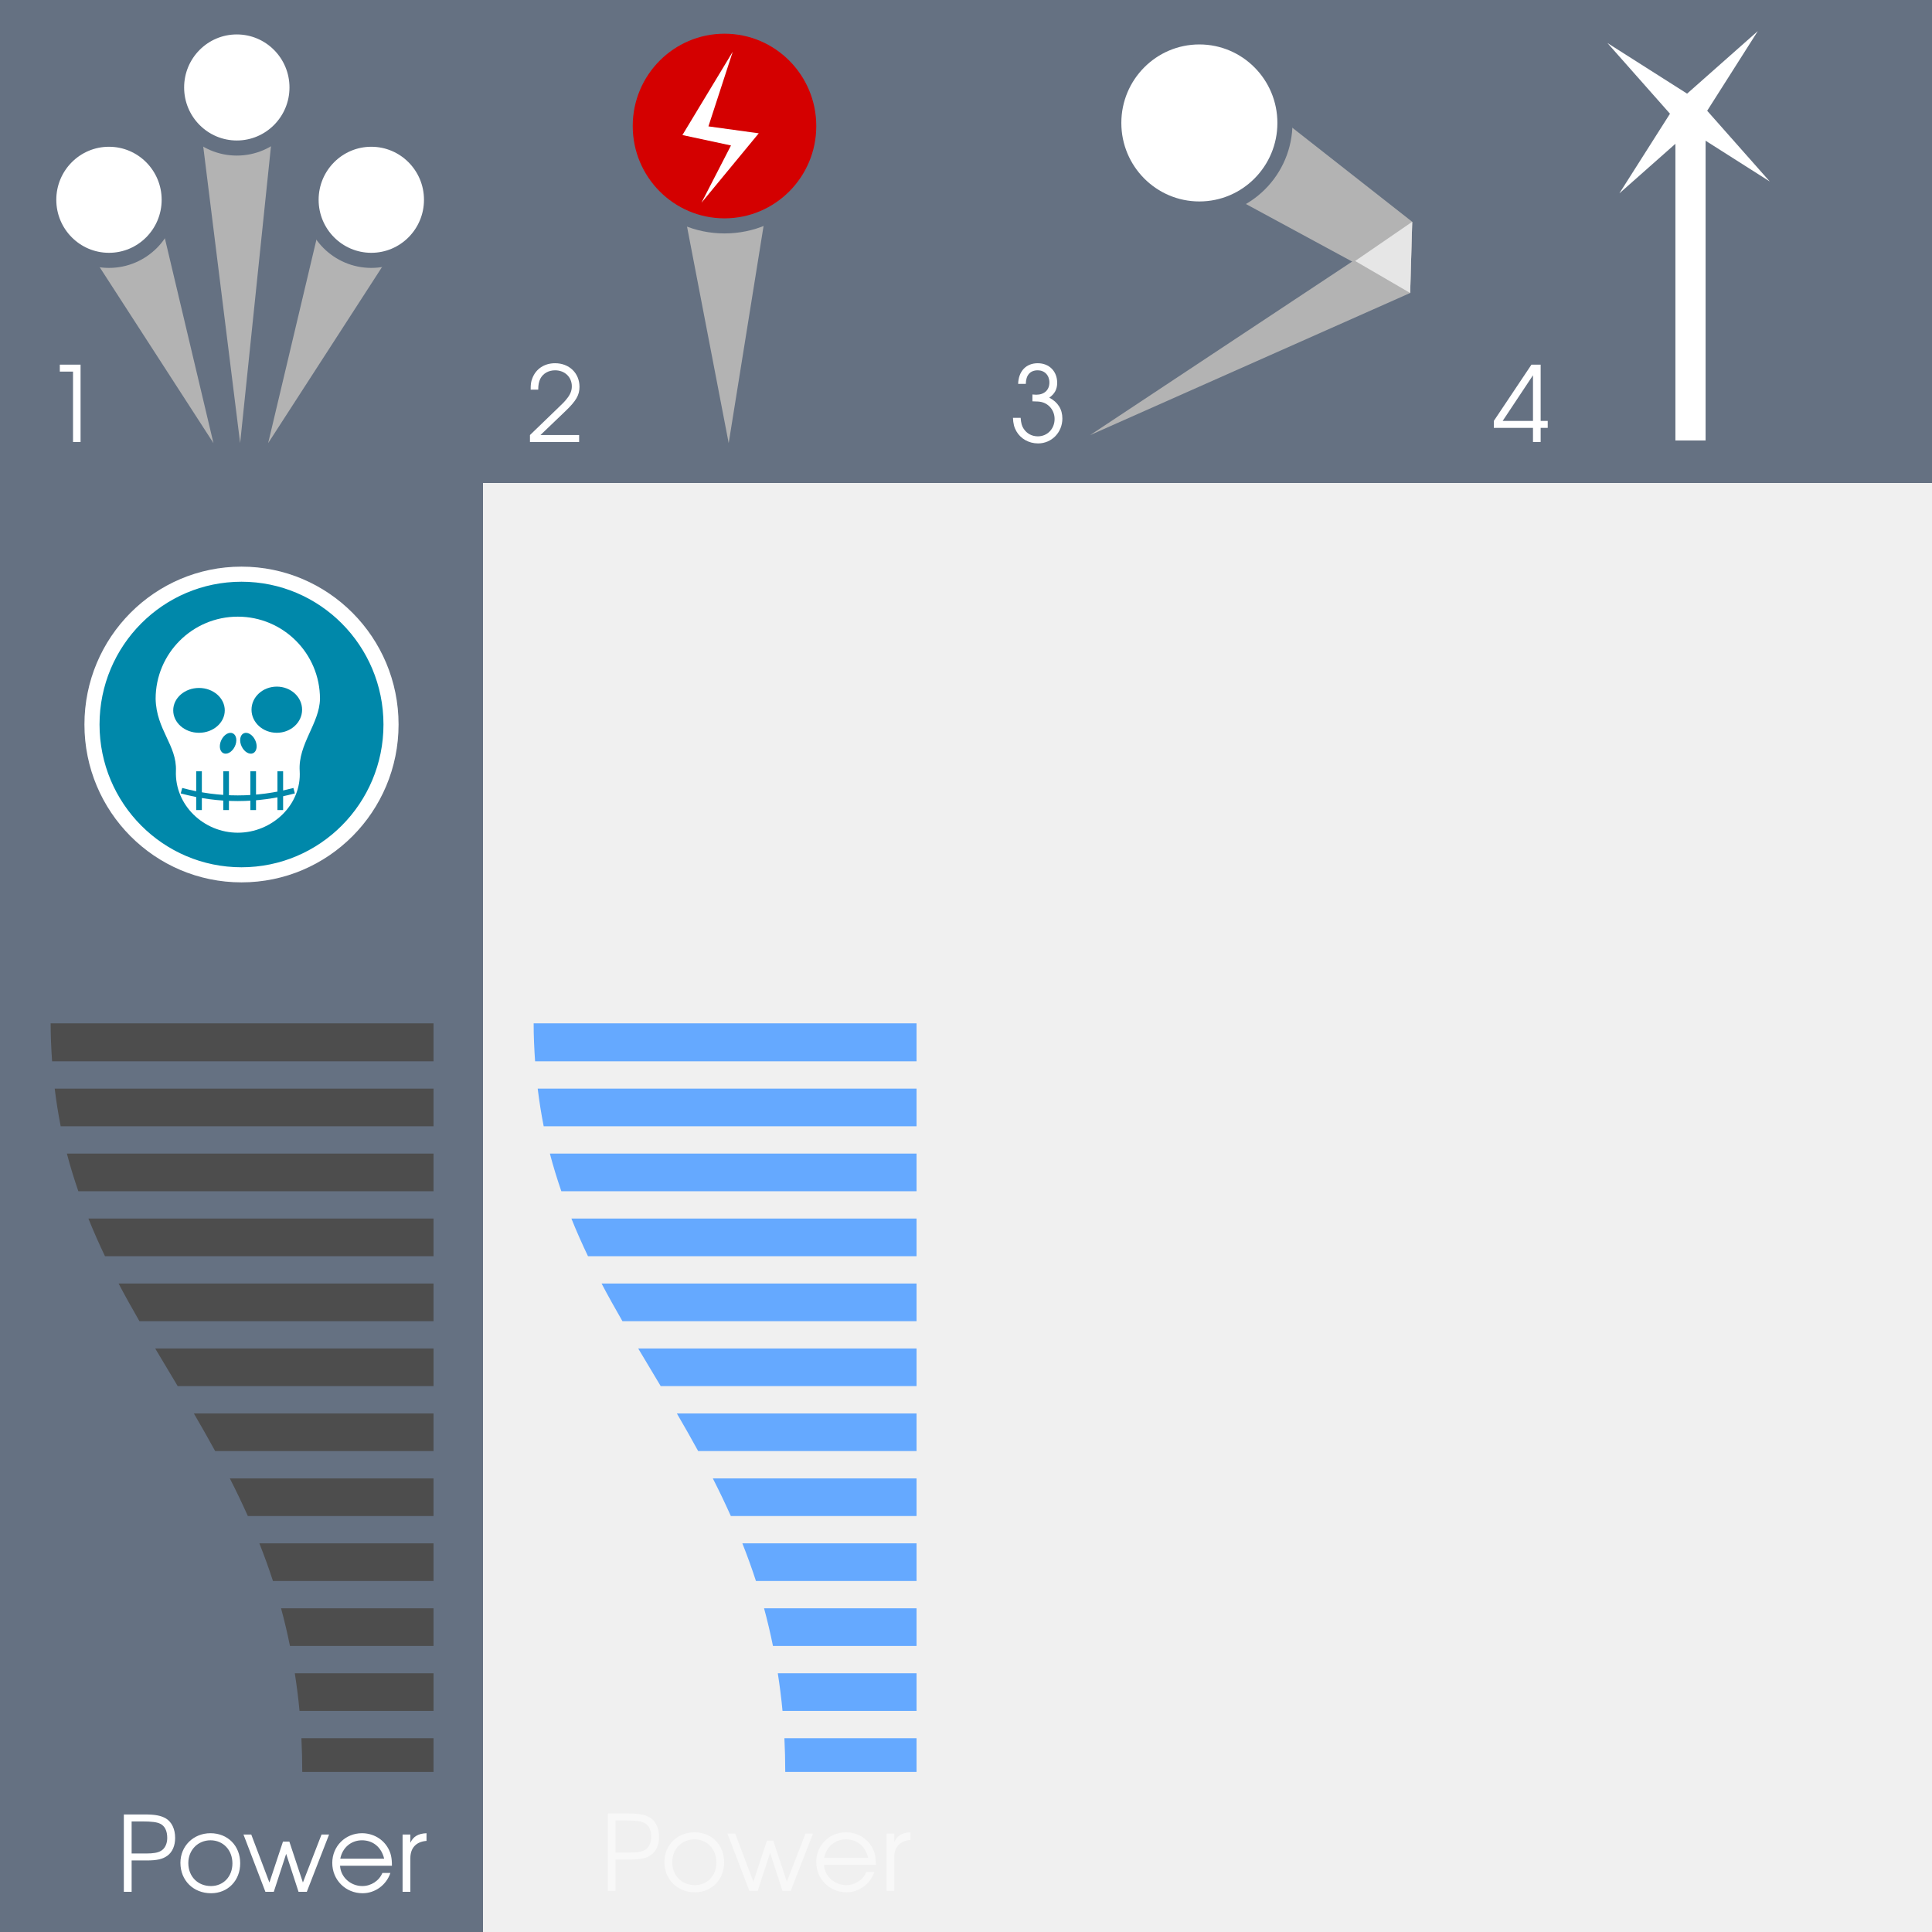
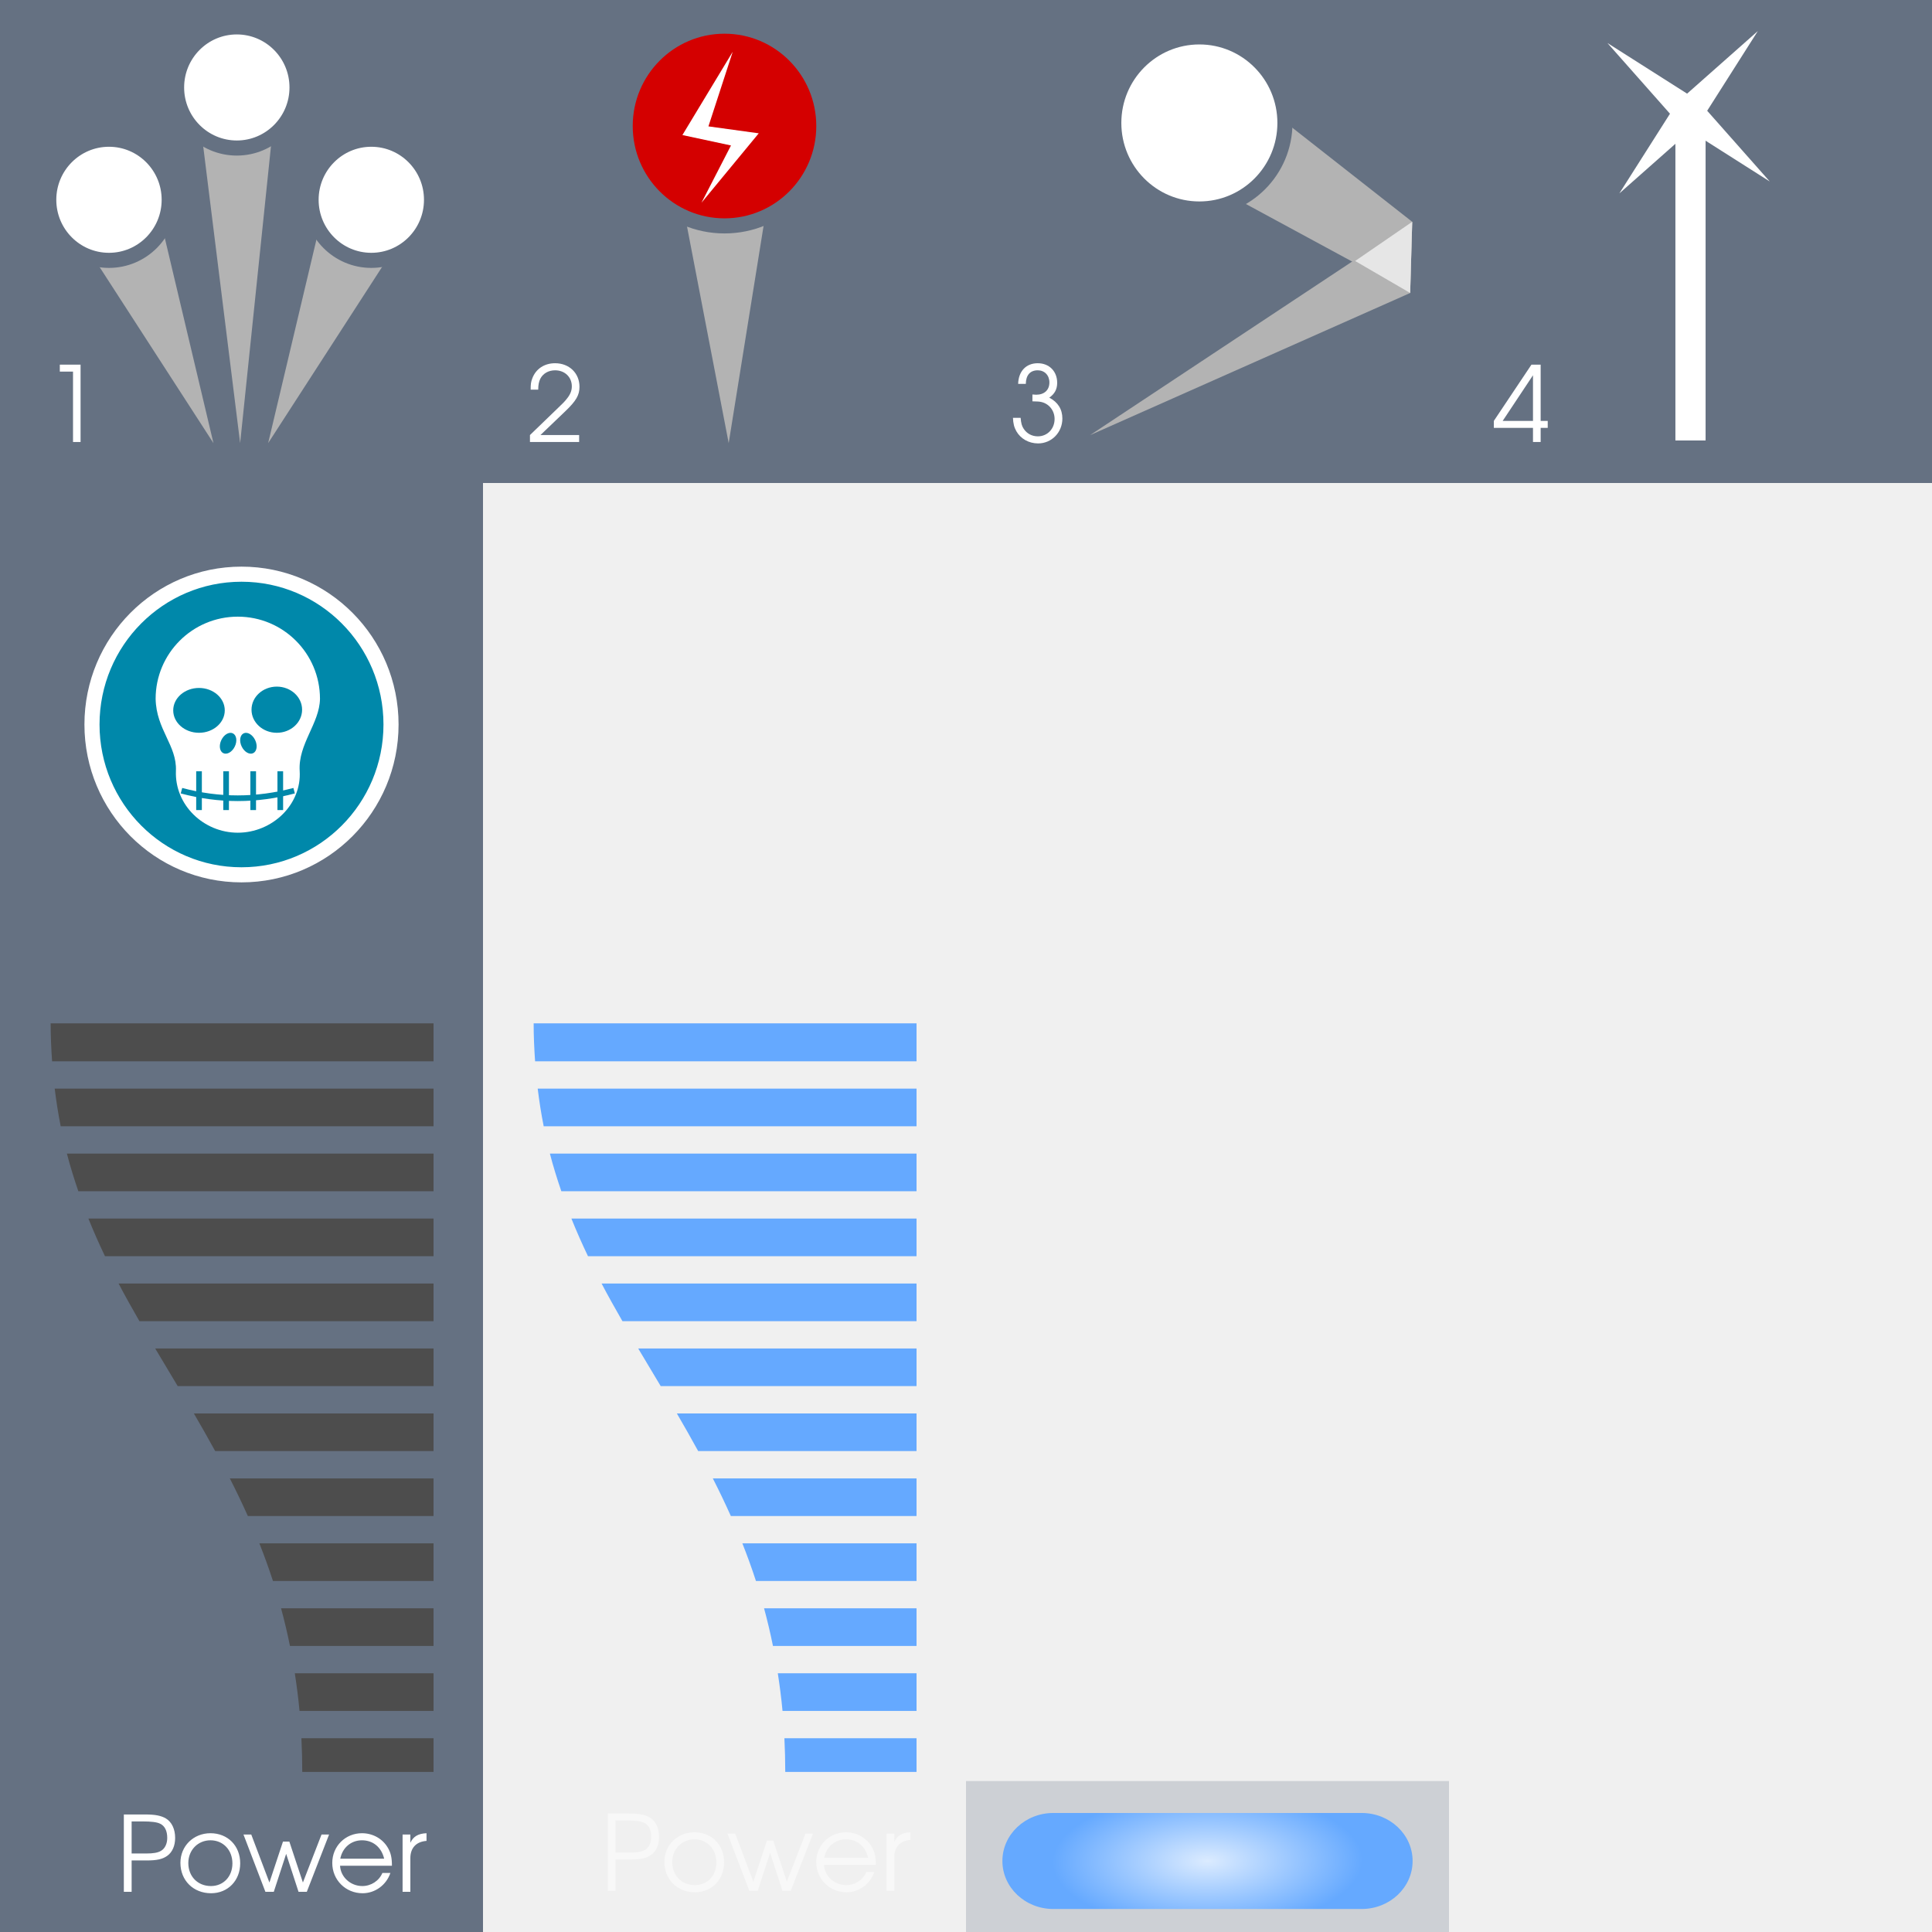
<svg xmlns="http://www.w3.org/2000/svg" xmlns:xlink="http://www.w3.org/1999/xlink" width="256" height="256" viewBox="0 0 256 256" id="svg6143" version="1.1">
-   <defs id="defs6145" />
+   <defs id="defs6145">
+     <linearGradient id="linearGradient7069">
+       <stop style="stop-color:#dbebff;stop-opacity:1" offset="0" id="stop7071" />
+       <stop style="stop-color:#65a9ff;stop-opacity:1" offset="1" id="stop7073" />
+     </linearGradient>
+     <radialGradient xlink:href="#linearGradient7069" id="radialGradient7075" cx="160" cy="1042.953" fx="160" fy="1042.953" r="28.302" gradientTransform="matrix(0.7259809,-0.00586448,0.00259217,0.3208918,41.13954,709.2163)" gradientUnits="userSpaceOnUse" />
+   </defs>
  <g id="layer1" transform="translate(0,-796.3622)">
    <rect style="color:#000000;clip-rule:nonzero;display:inline;overflow:visible;visibility:visible;opacity:1;isolation:auto;mix-blend-mode:normal;color-interpolation:sRGB;color-interpolation-filters:linearRGB;solid-color:#000000;solid-opacity:1;fill:#657182;fill-opacity:1;fill-rule:evenodd;stroke:none;stroke-width:1px;stroke-linecap:butt;stroke-linejoin:miter;stroke-miterlimit:4;stroke-dasharray:none;stroke-dashoffset:0;stroke-opacity:1;color-rendering:auto;image-rendering:auto;shape-rendering:auto;text-rendering:auto;enable-background:accumulate" id="rect6153" width="64" height="64" x="0" y="796.362" />
    <path style="color:#000000;clip-rule:nonzero;display:inline;overflow:visible;visibility:visible;opacity:1;isolation:auto;mix-blend-mode:normal;color-interpolation:sRGB;color-interpolation-filters:linearRGB;solid-color:#000000;solid-opacity:1;fill:#b3b3b3;fill-opacity:1;fill-rule:evenodd;stroke:none;stroke-width:1px;stroke-linecap:butt;stroke-linejoin:miter;stroke-miterlimit:4;stroke-dasharray:none;stroke-dashoffset:0;stroke-opacity:1;color-rendering:auto;image-rendering:auto;shape-rendering:auto;text-rendering:auto;enable-background:accumulate" d="m 31.82,855.079 -5.226,-41.998 9.567,0.197 z" id="path6195" />
    <circle r="6.01" cy="822.199" cx="14.672" id="circle6157" style="color:#000000;clip-rule:nonzero;display:inline;overflow:visible;visibility:visible;opacity:1;isolation:auto;mix-blend-mode:normal;color-interpolation:sRGB;color-interpolation-filters:linearRGB;solid-color:#000000;solid-opacity:1;fill:#b3b3b3;fill-opacity:1;fill-rule:evenodd;stroke:none;stroke-width:1px;stroke-linecap:butt;stroke-linejoin:miter;stroke-miterlimit:4;stroke-dasharray:none;stroke-dashoffset:0;stroke-opacity:1;color-rendering:auto;image-rendering:auto;shape-rendering:auto;text-rendering:auto;enable-background:accumulate" />
    <ellipse cy="807.951" cx="31.378" id="circle6159" style="color:#000000;clip-rule:nonzero;display:inline;overflow:visible;visibility:visible;opacity:1;isolation:auto;mix-blend-mode:normal;color-interpolation:sRGB;color-interpolation-filters:linearRGB;solid-color:#000000;solid-opacity:1;fill:#ffffff;fill-opacity:1;fill-rule:evenodd;stroke:#657182;stroke-width:2;stroke-linecap:butt;stroke-linejoin:miter;stroke-miterlimit:4;stroke-dasharray:none;stroke-dashoffset:0;stroke-opacity:1;color-rendering:auto;image-rendering:auto;shape-rendering:auto;text-rendering:auto;enable-background:accumulate" rx="7.98" ry="8.026" />
    <path id="path6193" d="m 35.532,855.079 6.541,-27.577 8.662,4.066 z" style="color:#000000;clip-rule:nonzero;display:inline;overflow:visible;visibility:visible;opacity:1;isolation:auto;mix-blend-mode:normal;color-interpolation:sRGB;color-interpolation-filters:linearRGB;solid-color:#000000;solid-opacity:1;fill:#b3b3b3;fill-opacity:1;fill-rule:evenodd;stroke:none;stroke-width:1px;stroke-linecap:butt;stroke-linejoin:miter;stroke-miterlimit:4;stroke-dasharray:none;stroke-dashoffset:0;stroke-opacity:1;color-rendering:auto;image-rendering:auto;shape-rendering:auto;text-rendering:auto;enable-background:accumulate" />
    <ellipse style="color:#000000;clip-rule:nonzero;display:inline;overflow:visible;visibility:visible;opacity:1;isolation:auto;mix-blend-mode:normal;color-interpolation:sRGB;color-interpolation-filters:linearRGB;solid-color:#000000;solid-opacity:1;fill:#ffffff;fill-opacity:1;fill-rule:evenodd;stroke:#657182;stroke-width:2;stroke-linecap:butt;stroke-linejoin:miter;stroke-miterlimit:4;stroke-dasharray:none;stroke-dashoffset:0;stroke-opacity:1;color-rendering:auto;image-rendering:auto;shape-rendering:auto;text-rendering:auto;enable-background:accumulate" id="path6155" cx="49.2" cy="822.835" rx="7.98" ry="8.026" />
    <path style="fill:#b3b3b3;fill-rule:evenodd;stroke:none;stroke-width:1px;stroke-linecap:butt;stroke-linejoin:miter;stroke-opacity:1;color:#000000;clip-rule:nonzero;display:inline;overflow:visible;visibility:visible;opacity:1;isolation:auto;mix-blend-mode:normal;color-interpolation:sRGB;color-interpolation-filters:linearRGB;solid-color:#000000;solid-opacity:1;fill-opacity:1;stroke-miterlimit:4;stroke-dasharray:none;stroke-dashoffset:0;filter-blend-mode:normal;filter-gaussianBlur-deviation:0;color-rendering:auto;image-rendering:auto;shape-rendering:auto;text-rendering:auto;enable-background:accumulate" d="m 28.284,855.079 -6.541,-27.577 -8.662,4.066 z" id="path6161" />
    <ellipse style="color:#000000;clip-rule:nonzero;display:inline;overflow:visible;visibility:visible;opacity:1;isolation:auto;mix-blend-mode:normal;color-interpolation:sRGB;color-interpolation-filters:linearRGB;solid-color:#000000;solid-opacity:1;fill:#ffffff;fill-opacity:1;fill-rule:evenodd;stroke:#657182;stroke-width:2;stroke-linecap:butt;stroke-linejoin:miter;stroke-miterlimit:4;stroke-dasharray:none;stroke-dashoffset:0;stroke-opacity:1;color-rendering:auto;image-rendering:auto;shape-rendering:auto;text-rendering:auto;enable-background:accumulate" id="circle6163" cx="14.44" cy="822.835" rx="7.98" ry="8.026" />
    <rect y="796.362" x="64" height="64" width="64" id="rect6216" style="color:#000000;clip-rule:nonzero;display:inline;overflow:visible;visibility:visible;opacity:1;isolation:auto;mix-blend-mode:normal;color-interpolation:sRGB;color-interpolation-filters:linearRGB;solid-color:#000000;solid-opacity:1;fill:#657182;fill-opacity:1;fill-rule:evenodd;stroke:none;stroke-width:1px;stroke-linecap:butt;stroke-linejoin:miter;stroke-miterlimit:4;stroke-dasharray:none;stroke-dashoffset:0;stroke-opacity:1;color-rendering:auto;image-rendering:auto;shape-rendering:auto;text-rendering:auto;enable-background:accumulate" />
    <path id="path6258" d="m 96.555,855.079 -6.56,-34.095 12.01,0.16 z" style="color:#000000;clip-rule:nonzero;display:inline;overflow:visible;visibility:visible;opacity:1;isolation:auto;mix-blend-mode:normal;color-interpolation:sRGB;color-interpolation-filters:linearRGB;solid-color:#000000;solid-opacity:1;fill:#b3b3b3;fill-opacity:1;fill-rule:evenodd;stroke:none;stroke-width:1px;stroke-linecap:butt;stroke-linejoin:miter;stroke-miterlimit:4;stroke-dasharray:none;stroke-dashoffset:0;stroke-opacity:1;color-rendering:auto;image-rendering:auto;shape-rendering:auto;text-rendering:auto;enable-background:accumulate" />
    <g id="g6245" transform="matrix(0.9195589,0,0,0.9195872,6.512604,50.89703)">
      <ellipse cy="828.811" cx="97.316" id="ellipse6218" style="color:#000000;clip-rule:nonzero;display:inline;overflow:visible;visibility:visible;opacity:1;isolation:auto;mix-blend-mode:normal;color-interpolation:sRGB;color-interpolation-filters:linearRGB;solid-color:#000000;solid-opacity:1;fill:#d40000;fill-opacity:1;fill-rule:evenodd;stroke:#657182;stroke-width:2.175;stroke-linecap:butt;stroke-linejoin:miter;stroke-miterlimit:4;stroke-dasharray:none;stroke-dashoffset:0;stroke-opacity:1;color-rendering:auto;image-rendering:auto;shape-rendering:auto;text-rendering:auto;enable-background:accumulate" rx="14.312" ry="14.39" />
      <path style="fill:#ffffff;fill-rule:evenodd;stroke:none;stroke-width:1px;stroke-linecap:butt;stroke-linejoin:miter;stroke-opacity:1" d="m 98.5,818.112 -7.25,12 7,1.5 -4.25,8.25 8.25,-10 -7.25,-1 z" id="path6284" />
    </g>
    <rect style="color:#000000;clip-rule:nonzero;display:inline;overflow:visible;visibility:visible;opacity:1;isolation:auto;mix-blend-mode:normal;color-interpolation:sRGB;color-interpolation-filters:linearRGB;solid-color:#000000;solid-opacity:1;fill:#657182;fill-opacity:1;fill-rule:evenodd;stroke:none;stroke-width:1px;stroke-linecap:butt;stroke-linejoin:miter;stroke-miterlimit:4;stroke-dasharray:none;stroke-dashoffset:0;stroke-opacity:1;color-rendering:auto;image-rendering:auto;shape-rendering:auto;text-rendering:auto;enable-background:accumulate" id="rect6286" width="64" height="64" x="128" y="796.362" />
    <path style="color:#000000;clip-rule:nonzero;display:inline;overflow:visible;visibility:visible;opacity:1;isolation:auto;mix-blend-mode:normal;color-interpolation:sRGB;color-interpolation-filters:linearRGB;solid-color:#000000;solid-opacity:1;fill:#b3b3b3;fill-opacity:1;fill-rule:evenodd;stroke:none;stroke-width:1px;stroke-linecap:butt;stroke-linejoin:miter;stroke-miterlimit:4;stroke-dasharray:none;stroke-dashoffset:0;stroke-opacity:1;color-rendering:auto;image-rendering:auto;shape-rendering:auto;text-rendering:auto;enable-background:accumulate" d="m 144.442,854.019 42.683,-28.268 -0.269,9.433 z" id="path6288" />
    <path id="path6290" d="m 163.534,822.553 5.975,-10.626 17.616,13.824 -0.269,9.433 z" style="color:#000000;clip-rule:nonzero;display:inline;overflow:visible;visibility:visible;opacity:1;isolation:auto;mix-blend-mode:normal;color-interpolation:sRGB;color-interpolation-filters:linearRGB;solid-color:#000000;solid-opacity:1;fill:#b3b3b3;fill-opacity:1;fill-rule:evenodd;stroke:none;stroke-width:1px;stroke-linecap:butt;stroke-linejoin:miter;stroke-miterlimit:4;stroke-dasharray:none;stroke-dashoffset:0;stroke-opacity:1;color-rendering:auto;image-rendering:auto;shape-rendering:auto;text-rendering:auto;enable-background:accumulate" />
    <path style="color:#000000;clip-rule:nonzero;display:inline;overflow:visible;visibility:visible;opacity:1;isolation:auto;mix-blend-mode:normal;color-interpolation:sRGB;color-interpolation-filters:linearRGB;solid-color:#000000;solid-opacity:1;fill:#e6e6e6;fill-opacity:1;fill-rule:evenodd;stroke:none;stroke-width:1px;stroke-linecap:butt;stroke-linejoin:miter;stroke-miterlimit:4;stroke-dasharray:none;stroke-dashoffset:0;stroke-opacity:1;color-rendering:auto;image-rendering:auto;shape-rendering:auto;text-rendering:auto;enable-background:accumulate" d="m 187.125,29.389 -7.563,5.193 7.293,4.24 z" transform="translate(0,796.3622)" id="path6292" />
    <ellipse cy="812.653" cx="158.922" id="circle6159-7" style="color:#000000;clip-rule:nonzero;display:inline;overflow:visible;visibility:visible;opacity:1;isolation:auto;mix-blend-mode:normal;color-interpolation:sRGB;color-interpolation-filters:linearRGB;solid-color:#000000;solid-opacity:1;fill:#ffffff;fill-opacity:1;fill-rule:evenodd;stroke:#657182;stroke-width:2;stroke-linecap:butt;stroke-linejoin:miter;stroke-miterlimit:4;stroke-dasharray:none;stroke-dashoffset:0;stroke-opacity:1;color-rendering:auto;image-rendering:auto;shape-rendering:auto;text-rendering:auto;enable-background:accumulate" rx="11.339" ry="11.402" />
    <rect y="796.362" x="192" height="64" width="64" id="rect6312" style="color:#000000;clip-rule:nonzero;display:inline;overflow:visible;visibility:visible;opacity:1;isolation:auto;mix-blend-mode:normal;color-interpolation:sRGB;color-interpolation-filters:linearRGB;solid-color:#000000;solid-opacity:1;fill:#657182;fill-opacity:1;fill-rule:evenodd;stroke:none;stroke-width:1px;stroke-linecap:butt;stroke-linejoin:miter;stroke-miterlimit:4;stroke-dasharray:none;stroke-dashoffset:0;stroke-opacity:1;color-rendering:auto;image-rendering:auto;shape-rendering:auto;text-rendering:auto;enable-background:accumulate" />
    <path style="fill:#ffffff;fill-rule:evenodd;stroke:#ffffff;stroke-width:4;stroke-linecap:butt;stroke-linejoin:miter;stroke-opacity:1" d="m 224,854.726 0,-41.594" id="path6314" />
    <path style="color:#000000;clip-rule:nonzero;display:inline;overflow:visible;visibility:visible;opacity:1;isolation:auto;mix-blend-mode:normal;color-interpolation:sRGB;color-interpolation-filters:linearRGB;solid-color:#000000;solid-opacity:1;fill:#ffffff;fill-opacity:1;fill-rule:evenodd;stroke:none;stroke-width:6;stroke-linecap:butt;stroke-linejoin:miter;stroke-miterlimit:4;stroke-dasharray:none;stroke-dashoffset:0;stroke-opacity:1;color-rendering:auto;image-rendering:auto;shape-rendering:auto;text-rendering:auto;enable-background:accumulate" id="path6318" d="m 234.5,820.408 -10.559,-6.709 -9.369,8.29 6.709,-10.559 -8.29,-9.369 10.559,6.709 9.369,-8.29 -6.709,10.559 z" />
    <rect y="860.362" x="0" height="64" width="64" id="rect6320" style="color:#000000;clip-rule:nonzero;display:inline;overflow:visible;visibility:visible;opacity:1;isolation:auto;mix-blend-mode:normal;color-interpolation:sRGB;color-interpolation-filters:linearRGB;solid-color:#000000;solid-opacity:1;fill:#657182;fill-opacity:1;fill-rule:evenodd;stroke:none;stroke-width:1px;stroke-linecap:butt;stroke-linejoin:miter;stroke-miterlimit:4;stroke-dasharray:none;stroke-dashoffset:0;stroke-opacity:1;color-rendering:auto;image-rendering:auto;shape-rendering:auto;text-rendering:auto;enable-background:accumulate" />
    <g transform="matrix(1.384292,0,0,1.384156,-102.7132,-254.8413)" id="g6260">
      <ellipse ry="14.39" rx="14.312" style="color:#000000;clip-rule:nonzero;display:inline;overflow:visible;visibility:visible;opacity:1;isolation:auto;mix-blend-mode:normal;color-interpolation:sRGB;color-interpolation-filters:linearRGB;solid-color:#000000;solid-opacity:1;fill:#0088aa;fill-opacity:1;fill-rule:evenodd;stroke:#ffffff;stroke-width:1.445;stroke-linecap:butt;stroke-linejoin:miter;stroke-miterlimit:4;stroke-dasharray:none;stroke-dashoffset:0;stroke-opacity:1;color-rendering:auto;image-rendering:auto;shape-rendering:auto;text-rendering:auto;enable-background:accumulate" id="ellipse6262" cx="97.316" cy="828.811" />
      <path style="color:#000000;clip-rule:nonzero;display:inline;overflow:visible;visibility:visible;opacity:1;isolation:auto;mix-blend-mode:normal;color-interpolation:sRGB;color-interpolation-filters:linearRGB;solid-color:#000000;solid-opacity:1;fill:#ffffff;fill-opacity:1;fill-rule:evenodd;stroke:none;stroke-width:2;stroke-linecap:butt;stroke-linejoin:miter;stroke-miterlimit:4;stroke-dasharray:none;stroke-dashoffset:0;stroke-opacity:1;color-rendering:auto;image-rendering:auto;shape-rendering:auto;text-rendering:auto;enable-background:accumulate" d="m 96.963,22.125 c -4.344,-3.45e-4 -7.866,3.521 -7.867,7.865 0.061,2.962 2.042,4.446 1.943,6.895 -0.132,3.269 2.653,5.923 5.924,5.922 3.271,-7.7e-5 6.124,-2.658 5.922,-5.922 -0.158,-2.56 1.906,-4.548 1.943,-6.895 -7.3e-4,-4.344 -3.522,-7.864 -7.865,-7.865 z" transform="translate(0,796.3622)" id="path6264" />
      <ellipse cy="827.458" cx="93.247" id="ellipse6266" style="color:#000000;clip-rule:nonzero;display:inline;overflow:visible;visibility:visible;opacity:1;isolation:auto;mix-blend-mode:normal;color-interpolation:sRGB;color-interpolation-filters:linearRGB;solid-color:#000000;solid-opacity:1;fill:#0088aa;fill-opacity:1;fill-rule:evenodd;stroke:none;stroke-width:2;stroke-linecap:butt;stroke-linejoin:miter;stroke-miterlimit:4;stroke-dasharray:none;stroke-dashoffset:0;stroke-opacity:1;color-rendering:auto;image-rendering:auto;shape-rendering:auto;text-rendering:auto;enable-background:accumulate" rx="2.467" ry="2.146" />
      <ellipse style="color:#000000;clip-rule:nonzero;display:inline;overflow:visible;visibility:visible;opacity:1;isolation:auto;mix-blend-mode:normal;color-interpolation:sRGB;color-interpolation-filters:linearRGB;solid-color:#000000;solid-opacity:1;fill:#0088aa;fill-opacity:1;fill-rule:evenodd;stroke:none;stroke-width:2;stroke-linecap:butt;stroke-linejoin:miter;stroke-miterlimit:4;stroke-dasharray:none;stroke-dashoffset:0;stroke-opacity:1;color-rendering:auto;image-rendering:auto;shape-rendering:auto;text-rendering:auto;enable-background:accumulate" id="ellipse6268" cx="100.695" cy="827.394" rx="2.421" ry="2.21" />
      <path style="fill:none;fill-rule:evenodd;stroke:#0088aa;stroke-width:0.542;stroke-linecap:butt;stroke-linejoin:miter;stroke-opacity:1" d="m 91.57,835.147 c 3.594,0.968 7.189,0.959 10.783,0" id="path6270" />
      <path style="fill:none;fill-rule:evenodd;stroke:#0088aa;stroke-width:0.542;stroke-linecap:butt;stroke-linejoin:miter;stroke-opacity:1" d="m 93.25,833.29 0,3.712" id="path6272" />
      <path style="fill:none;fill-rule:evenodd;stroke:#0088aa;stroke-width:0.542;stroke-linecap:butt;stroke-linejoin:miter;stroke-opacity:1" d="m 95.842,833.29 0,3.712" id="path6274" />
      <path style="fill:none;fill-rule:evenodd;stroke:#0088aa;stroke-width:0.542;stroke-linecap:butt;stroke-linejoin:miter;stroke-opacity:1" d="m 98.435,833.29 0,3.712" id="path6276" />
      <path id="path6278" d="m 101.028,833.29 0,3.712" style="fill:none;fill-rule:evenodd;stroke:#0088aa;stroke-width:0.542;stroke-linecap:butt;stroke-linejoin:miter;stroke-opacity:1" />
      <ellipse ry="0.715" rx="1.053" style="color:#000000;clip-rule:nonzero;display:inline;overflow:visible;visibility:visible;opacity:1;isolation:auto;mix-blend-mode:normal;color-interpolation:sRGB;color-interpolation-filters:linearRGB;solid-color:#000000;solid-opacity:1;fill:#0088aa;fill-opacity:1;fill-rule:evenodd;stroke:none;stroke-width:2;stroke-linecap:butt;stroke-linejoin:miter;stroke-miterlimit:4;stroke-dasharray:none;stroke-dashoffset:0;stroke-opacity:1;color-rendering:auto;image-rendering:auto;shape-rendering:auto;text-rendering:auto;enable-background:accumulate" id="ellipse6280" cx="707.168" cy="-446.142" transform="matrix(-0.4329075,0.9014384,-0.9014384,-0.4329075,0,0)" />
      <ellipse transform="matrix(0.4329075,0.9014384,0.9014384,-0.4329075,0,0)" cy="-271.256" cx="791.155" id="ellipse6282" style="color:#000000;clip-rule:nonzero;display:inline;overflow:visible;visibility:visible;opacity:1;isolation:auto;mix-blend-mode:normal;color-interpolation:sRGB;color-interpolation-filters:linearRGB;solid-color:#000000;solid-opacity:1;fill:#0088aa;fill-opacity:1;fill-rule:evenodd;stroke:none;stroke-width:2;stroke-linecap:butt;stroke-linejoin:miter;stroke-miterlimit:4;stroke-dasharray:none;stroke-dashoffset:0;stroke-opacity:1;color-rendering:auto;image-rendering:auto;shape-rendering:auto;text-rendering:auto;enable-background:accumulate" rx="1.053" ry="0.715" />
    </g>
    <g id="g6461" transform="translate(-123,0)">
      <rect transform="matrix(0,1,-1,0,0,0)" style="color:#000000;clip-rule:nonzero;display:inline;overflow:visible;visibility:visible;opacity:1;isolation:auto;mix-blend-mode:normal;color-interpolation:sRGB;color-interpolation-filters:linearRGB;solid-color:#000000;solid-opacity:1;fill:#657182;fill-opacity:1;fill-rule:evenodd;stroke:none;stroke-width:1px;stroke-linecap:butt;stroke-linejoin:miter;stroke-miterlimit:4;stroke-dasharray:none;stroke-dashoffset:0;stroke-opacity:1;color-rendering:auto;image-rendering:auto;shape-rendering:auto;text-rendering:auto;enable-background:accumulate" id="rect6397" width="128" height="64" x="924.237" y="-64.125" />
      <path style="color:#000000;clip-rule:nonzero;display:inline;overflow:visible;visibility:visible;opacity:1;isolation:auto;mix-blend-mode:normal;color-interpolation:sRGB;color-interpolation-filters:linearRGB;solid-color:#000000;solid-opacity:1;fill-opacity:1;fill-rule:evenodd;stroke:none;stroke-width:1px;stroke-linecap:butt;stroke-linejoin:miter;stroke-miterlimit:4;stroke-dasharray:none;stroke-dashoffset:0;stroke-opacity:1;color-rendering:auto;image-rendering:auto;shape-rendering:auto;text-rendering:auto;enable-background:accumulate" d="m 57.571,931.833 -50.735,0 c 0,1.734 0.079,3.399 0.192,5.035 l 50.543,0 0,-5.035 z m 0,8.653 -50.198,0 c 0.21,1.71 0.472,3.376 0.795,4.989 l 49.403,0 0,-4.989 z m 0,8.607 -48.583,0 c 0.444,1.713 0.961,3.367 1.516,4.989 l 47.067,0 0,-4.989 z m 0,8.609 -45.733,0 c 0.682,1.701 1.421,3.36 2.197,4.987 l 43.536,0 0,-4.987 z m 0,8.607 -41.734,0 c 0.883,1.688 1.819,3.341 2.763,4.989 l 38.971,0 0,-4.989 z m 0,8.607 -36.881,0 c 0.986,1.662 1.983,3.322 2.982,4.989 l 33.9,0 0,-4.989 z m 0,8.609 -31.759,0 c 0.96,1.636 1.898,3.303 2.824,4.987 l 28.935,0 0,-4.987 z m 0,8.607 -26.994,0 c 0.83,1.624 1.627,3.286 2.389,4.989 l 24.605,0 0,-4.989 z m 0,8.607 -23.079,0 c 0.642,1.618 1.247,3.277 1.802,4.989 l 21.277,0 0,-4.989 z m 0,8.607 -20.204,0 c 0.439,1.615 0.834,3.276 1.18,4.989 l 19.024,0 0,-4.989 z m 0,8.609 -18.383,0 c 0.249,1.62 0.468,3.273 0.625,4.989 l 17.759,0 0,-4.989 z m 0,8.607 -17.508,0 c 0.071,1.453 0.112,2.938 0.112,4.464 l 17.396,0 0,-4.464 z" id="path6399" />
      <text id="text6364" y="1046.916" x="15.488" style="font-style:normal;font-variant:normal;font-weight:normal;font-stretch:normal;font-size:13.877px;line-height:125%;font-family:'URW Gothic L';-inkscape-font-specification:'URW Gothic L, Normal';text-align:start;letter-spacing:0px;word-spacing:0px;writing-mode:lr-tb;text-anchor:start;fill:#ffffff;fill-opacity:1;stroke:none;stroke-width:1px;stroke-linecap:butt;stroke-linejoin:miter;stroke-opacity:1" xml:space="preserve">
        <tspan y="1046.916" x="15.488" id="tspan6366">Power</tspan>
      </text>
    </g>
    <text id="text6443" y="1046.916" x="79.488" style="font-style:normal;font-variant:normal;font-weight:normal;font-stretch:normal;font-size:13.877px;line-height:125%;font-family:'URW Gothic L';-inkscape-font-specification:'URW Gothic L, Normal';text-align:start;letter-spacing:0px;word-spacing:0px;writing-mode:lr-tb;text-anchor:start;fill:#ffffff;fill-opacity:1;stroke:none;stroke-width:1px;stroke-linecap:butt;stroke-linejoin:miter;stroke-opacity:1;opacity:0.5;" xml:space="preserve">
      <tspan y="1046.916" x="79.488" id="tspan6445">Power</tspan>
    </text>
    <use x="0" y="0" xlink:href="#g6461" id="use7007" transform="translate(122.875,0.1250074)" width="100%" height="100%" style="fill:#4d4d4d" />
    <g transform="translate(63.87498,0.1250074)" id="use7009" style="color:#000000;clip-rule:nonzero;visibility:visible;isolation:auto;mix-blend-mode:normal;color-interpolation:sRGB;color-interpolation-filters:linearRGB;solid-color:#000000;solid-opacity:1;fill:#65a9ff;fill-opacity:1;fill-rule:evenodd;stroke:none;stroke-width:1px;stroke-linecap:butt;stroke-linejoin:miter;stroke-miterlimit:4;stroke-dasharray:none;stroke-dashoffset:0;stroke-opacity:1;color-rendering:auto;image-rendering:auto;shape-rendering:auto;text-rendering:auto">
      <path id="path7059" d="m 57.571,931.833 -50.735,0 c 0,1.734 0.079,3.399 0.192,5.035 l 50.543,0 0,-5.035 z m 0,8.653 -50.198,0 c 0.21,1.71 0.472,3.376 0.795,4.989 l 49.403,0 0,-4.989 z m 0,8.607 -48.583,0 c 0.444,1.713 0.961,3.367 1.516,4.989 l 47.067,0 0,-4.989 z m 0,8.609 -45.733,0 c 0.682,1.701 1.421,3.36 2.197,4.987 l 43.536,0 0,-4.987 z m 0,8.607 -41.734,0 c 0.883,1.688 1.819,3.341 2.763,4.989 l 38.971,0 0,-4.989 z m 0,8.607 -36.881,0 c 0.986,1.662 1.983,3.322 2.982,4.989 l 33.9,0 0,-4.989 z m 0,8.609 -31.759,0 c 0.96,1.636 1.898,3.303 2.824,4.987 l 28.935,0 0,-4.987 z m 0,8.607 -26.994,0 c 0.83,1.624 1.627,3.286 2.389,4.989 l 24.605,0 0,-4.989 z m 0,8.607 -23.079,0 c 0.642,1.618 1.247,3.277 1.802,4.989 l 21.277,0 0,-4.989 z m 0,8.607 -20.204,0 c 0.439,1.615 0.834,3.276 1.18,4.989 l 19.024,0 0,-4.989 z m 0,8.609 -18.383,0 c 0.249,1.62 0.468,3.273 0.625,4.989 l 17.759,0 0,-4.989 z m 0,8.607 -17.508,0 c 0.071,1.453 0.112,2.938 0.112,4.464 l 17.396,0 0,-4.464 z" style="color:#000000;clip-rule:nonzero;display:inline;overflow:visible;visibility:visible;opacity:1;isolation:auto;mix-blend-mode:normal;color-interpolation:sRGB;color-interpolation-filters:linearRGB;solid-color:#000000;solid-opacity:1;fill-opacity:1;fill-rule:evenodd;stroke:none;stroke-width:1px;stroke-linecap:butt;stroke-linejoin:miter;stroke-miterlimit:4;stroke-dasharray:none;stroke-dashoffset:0;stroke-opacity:1;color-rendering:auto;image-rendering:auto;shape-rendering:auto;text-rendering:auto;enable-background:accumulate" />
    </g>
    <text id="text6364-9" y="854.931" x="5.77" style="font-style:normal;font-variant:normal;font-weight:normal;font-stretch:normal;font-size:13.877px;line-height:125%;font-family:'URW Gothic L';-inkscape-font-specification:'URW Gothic L, Normal';text-align:start;letter-spacing:0px;word-spacing:0px;writing-mode:lr-tb;text-anchor:start;fill:#ffffff;fill-opacity:1;stroke:none;stroke-width:1px;stroke-linecap:butt;stroke-linejoin:miter;stroke-opacity:1" xml:space="preserve">
      <tspan y="854.931" x="5.77" id="tspan6366-7">1</tspan>
    </text>
    <text xml:space="preserve" style="font-style:normal;font-variant:normal;font-weight:normal;font-stretch:normal;font-size:13.877px;line-height:125%;font-family:'URW Gothic L';-inkscape-font-specification:'URW Gothic L, Normal';text-align:start;letter-spacing:0px;word-spacing:0px;writing-mode:lr-tb;text-anchor:start;fill:#ffffff;fill-opacity:1;stroke:none;stroke-width:1px;stroke-linecap:butt;stroke-linejoin:miter;stroke-opacity:1" x="69.77" y="854.931" id="text7043">
      <tspan id="tspan7045" x="69.77" y="854.931">2</tspan>
    </text>
    <text id="text7047" y="854.931" x="133.77" style="font-style:normal;font-variant:normal;font-weight:normal;font-stretch:normal;font-size:13.877px;line-height:125%;font-family:'URW Gothic L';-inkscape-font-specification:'URW Gothic L, Normal';text-align:start;letter-spacing:0px;word-spacing:0px;writing-mode:lr-tb;text-anchor:start;fill:#ffffff;fill-opacity:1;stroke:none;stroke-width:1px;stroke-linecap:butt;stroke-linejoin:miter;stroke-opacity:1" xml:space="preserve">
      <tspan y="854.931" x="133.77" id="tspan7049">3</tspan>
    </text>
    <text xml:space="preserve" style="font-style:normal;font-variant:normal;font-weight:normal;font-stretch:normal;font-size:13.877px;line-height:125%;font-family:'URW Gothic L';-inkscape-font-specification:'URW Gothic L, Normal';text-align:start;letter-spacing:0px;word-spacing:0px;writing-mode:lr-tb;text-anchor:start;fill:#ffffff;fill-opacity:1;stroke:none;stroke-width:1px;stroke-linecap:butt;stroke-linejoin:miter;stroke-opacity:1" x="197.77" y="854.931" id="text7051">
      <tspan id="tspan7053" x="197.77" y="854.931">4</tspan>
    </text>
+     <rect style="color:#000000;clip-rule:nonzero;display:inline;overflow:visible;visibility:visible;opacity:0.252;isolation:auto;mix-blend-mode:normal;color-interpolation:sRGB;color-interpolation-filters:linearRGB;solid-color:#000000;solid-opacity:1;fill:#657182;fill-opacity:1;fill-rule:evenodd;stroke:none;stroke-width:1px;stroke-linecap:butt;stroke-linejoin:miter;stroke-miterlimit:4;stroke-dasharray:none;stroke-dashoffset:0;stroke-opacity:1;color-rendering:auto;image-rendering:auto;shape-rendering:auto;text-rendering:auto;enable-background:accumulate" id="rect7065" width="64" height="20" x="128" y="1032.362" />
+     <rect style="color:#000000;clip-rule:nonzero;display:inline;overflow:visible;visibility:visible;opacity:1;isolation:auto;mix-blend-mode:normal;color-interpolation:sRGB;color-interpolation-filters:linearRGB;solid-color:#000000;solid-opacity:1;fill:url(#radialGradient7075);fill-opacity:1;fill-rule:evenodd;stroke:none;stroke-width:1px;stroke-linecap:butt;stroke-linejoin:miter;stroke-miterlimit:4;stroke-dasharray:none;stroke-dashoffset:0;stroke-opacity:1;color-rendering:auto;image-rendering:auto;shape-rendering:auto;text-rendering:auto;enable-background:accumulate" id="rect7067" width="54.355" height="12.723" x="132.823" y="1036.591" rx="6.75" ry="6.75" />
  </g>
</svg>
